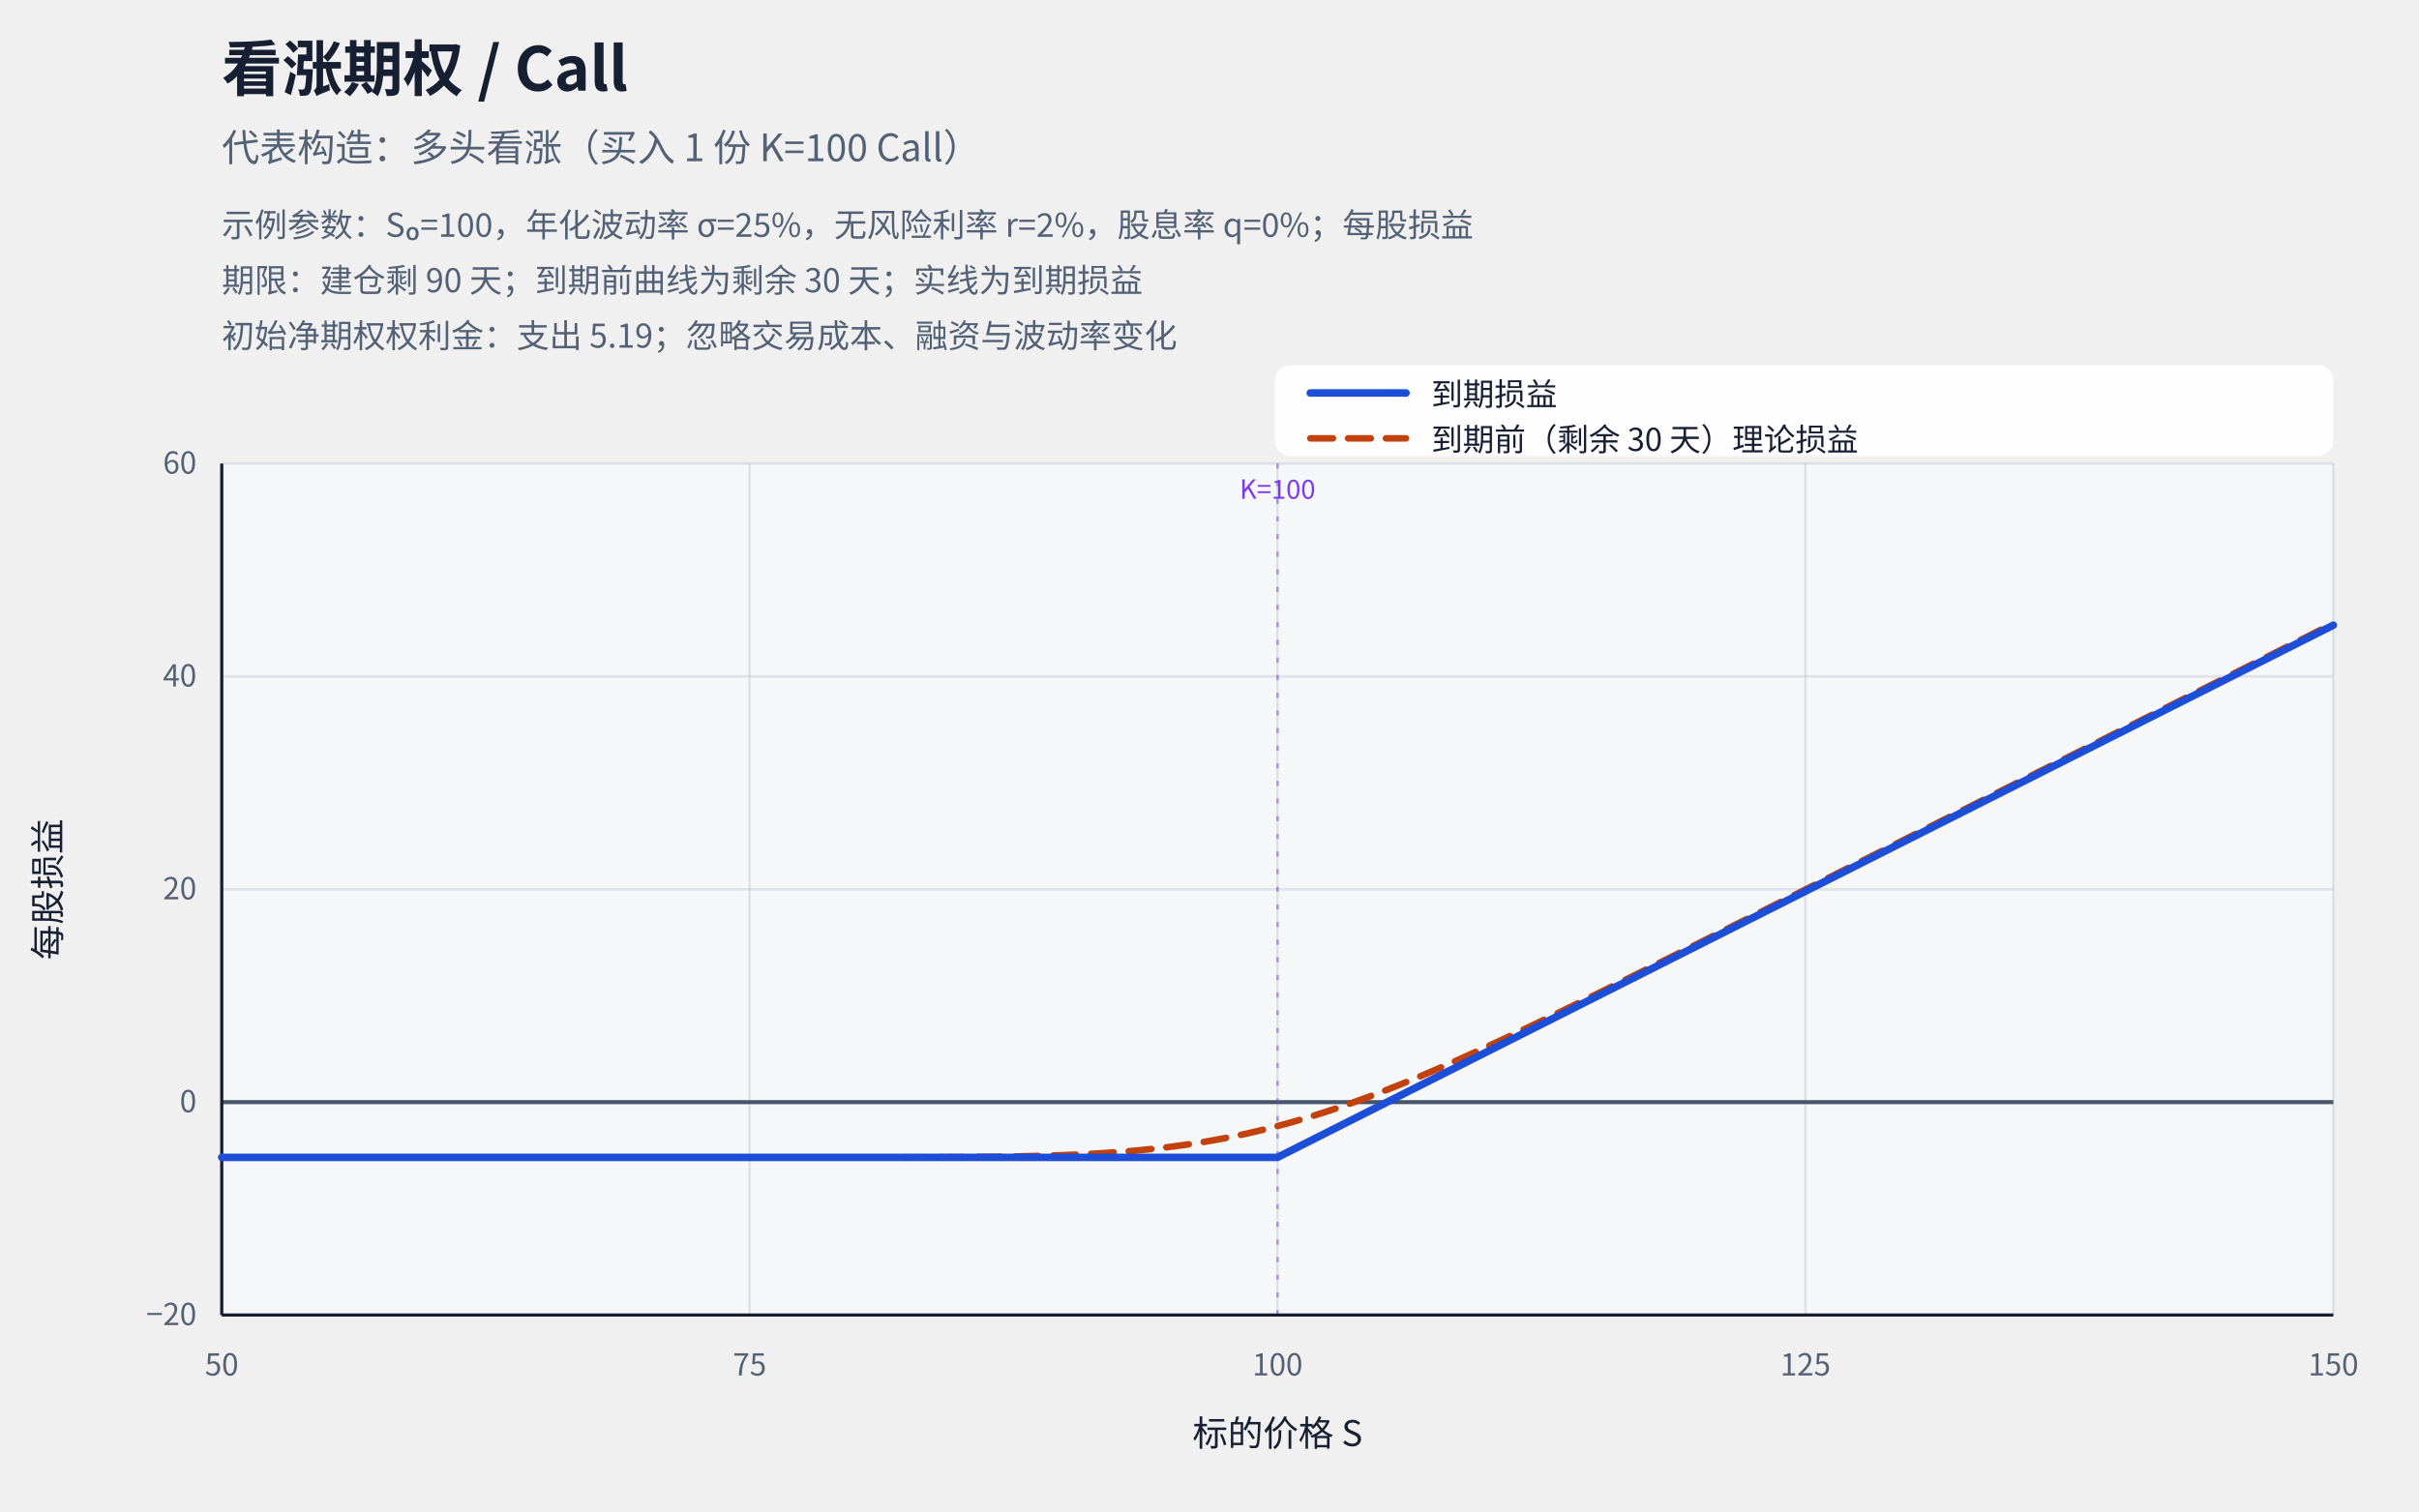
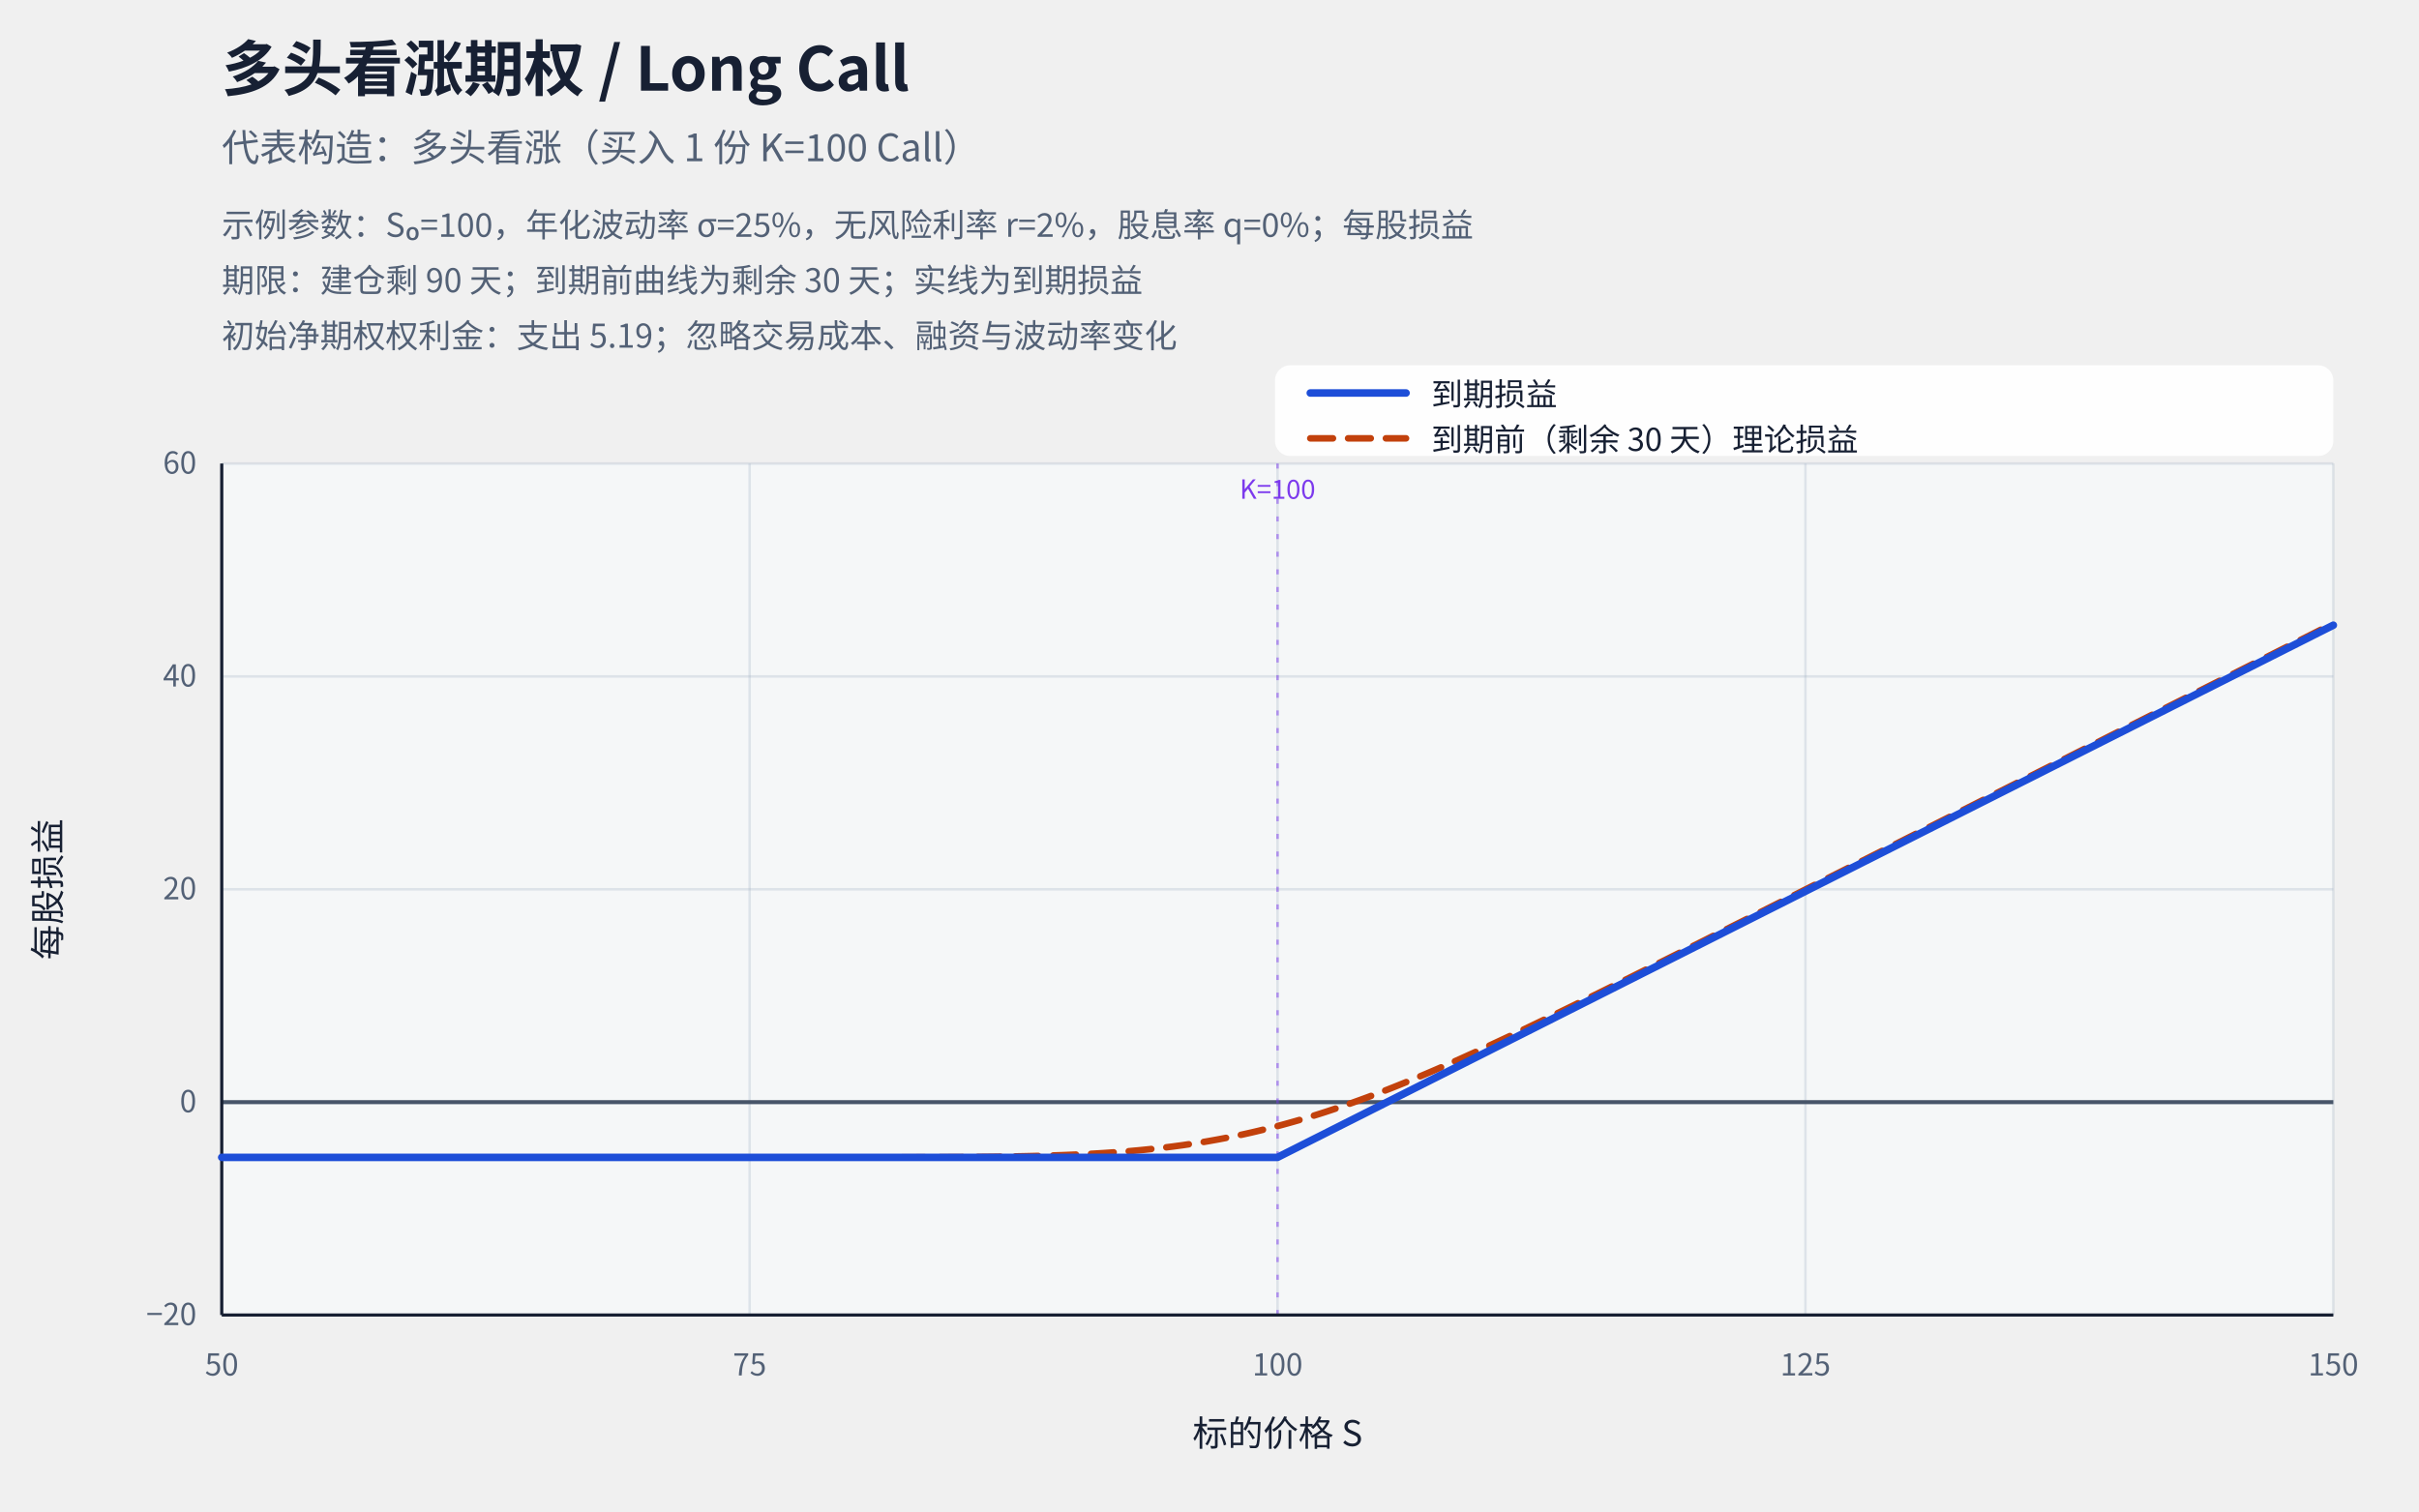
<svg xmlns="http://www.w3.org/2000/svg" width="960" height="600" viewBox="0 0 960 600" role="img" aria-labelledby="chart-title chart-desc">
  <style>
    :root { color-scheme: light dark; }
    text { font-family: -apple-system, BlinkMacSystemFont, 'Segoe UI', 'Noto Sans CJK SC', 'PingFang SC', sans-serif; fill:#172033; }
    .muted { fill:#536176; }
    .grid { stroke:#94a3b8; stroke-opacity:.24; stroke-width:1; }
    .axis { stroke:#172033; stroke-width:1.25; }
    .zero { stroke:#475569; stroke-width:1.6; }
    .strike { stroke:#7c3aed; stroke-width:1; stroke-dasharray:2 5; stroke-opacity:.48; }
    .strike-label { fill:#7c3aed; }
    .solid { fill:none; stroke:#1d4ed8; stroke-width:3; stroke-linecap:round; stroke-linejoin:round; }
    .before { fill:none; stroke:#c2410c; stroke-width:2.6; stroke-dasharray:9 6; stroke-linecap:round; stroke-linejoin:round; }
    .legend-bg { fill:#ffffff; fill-opacity:.92; }
    .plot-bg { fill:#f8fafc; fill-opacity:.65; }
    @media (prefers-color-scheme: dark) {
      text { fill:#e6edf7; }
      .muted { fill:#b2bfd2; }
      .grid { stroke:#64748b; }
      .axis { stroke:#e6edf7; }
      .zero { stroke:#cbd5e1; }
      .strike { stroke:#c4b5fd; }
      .strike-label { fill:#c4b5fd; }
      .solid { stroke:#60a5fa; }
      .before { stroke:#fb923c; }
      .legend-bg { fill:#171b22; }
      .plot-bg { fill:#111827; }
    }
  </style>
-   <text x="88" y="36" font-size="24" font-weight="700">看涨期权 / Call</text>
+   <text x="88" y="36" font-size="24" font-weight="700">多头看涨期权 / Long Call</text>
  <text x="88" y="64" font-size="15" class="muted">代表构造：多头看涨（买入 1 份 K=100 Call）</text>
  <text x="88" y="94" font-size="13" class="muted">示例参数：S₀=100，年化波动率 σ=25%，无风险利率 r=2%，股息率 q=0%；每股损益</text>
  <text x="88" y="116" font-size="13" class="muted">期限：建仓剩 90 天；到期前曲线为剩余 30 天；实线为到期损益</text>
  <text x="88" y="138" font-size="13" class="muted">初始净期权权利金：支出 5.19；忽略交易成本、融资与波动率变化</text>
  <rect x="506" y="145" width="420" height="36" rx="6" class="legend-bg" />
  <line x1="520" y1="156" x2="558" y2="156" class="solid" />
  <text x="568" y="161" font-size="12.5">到期损益</text>
  <line x1="520" y1="174" x2="558" y2="174" class="before" />
  <text x="568" y="179" font-size="12.5">到期前（剩余 30 天）理论损益</text>
  <rect x="88" y="184" width="838" height="338" class="plot-bg" />
  <line x1="88.00" y1="184" x2="88.00" y2="522" class="grid" />
  <text x="88.00" y="546" font-size="12" text-anchor="middle" class="muted">50</text>
  <line x1="297.50" y1="184" x2="297.50" y2="522" class="grid" />
  <text x="297.50" y="546" font-size="12" text-anchor="middle" class="muted">75</text>
  <line x1="507.00" y1="184" x2="507.00" y2="522" class="grid" />
  <text x="507.00" y="546" font-size="12" text-anchor="middle" class="muted">100</text>
  <line x1="716.50" y1="184" x2="716.50" y2="522" class="grid" />
  <text x="716.50" y="546" font-size="12" text-anchor="middle" class="muted">125</text>
  <line x1="926.00" y1="184" x2="926.00" y2="522" class="grid" />
  <text x="926.00" y="546" font-size="12" text-anchor="middle" class="muted">150</text>
  <line x1="88" y1="522.00" x2="926" y2="522.00" class="grid" />
  <text x="78" y="526.00" font-size="12" text-anchor="end" class="muted">−20</text>
  <line x1="88" y1="437.50" x2="926" y2="437.50" class="zero" />
  <text x="78" y="441.50" font-size="12" text-anchor="end" class="muted">0</text>
  <line x1="88" y1="353.00" x2="926" y2="353.00" class="grid" />
  <text x="78" y="357.00" font-size="12" text-anchor="end" class="muted">20</text>
  <line x1="88" y1="268.50" x2="926" y2="268.50" class="grid" />
  <text x="78" y="272.50" font-size="12" text-anchor="end" class="muted">40</text>
  <line x1="88" y1="184.00" x2="926" y2="184.00" class="grid" />
  <text x="78" y="188.00" font-size="12" text-anchor="end" class="muted">60</text>
  <line x1="507.00" y1="184" x2="507.00" y2="522" class="strike" />
  <text x="507.00" y="198" font-size="10.5" text-anchor="middle" class="strike-label">K=100</text>
  <line x1="88" y1="184" x2="88" y2="522" class="axis" />
  <line x1="88" y1="522" x2="926" y2="522" class="axis" />
  <path d="M 88.00,459.42 L 90.09,459.42 L 92.19,459.42 L 94.28,459.42 L 96.38,459.42 L 98.47,459.42 L 100.57,459.42 L 102.67,459.42 L 104.76,459.42 L 106.86,459.42 L 108.95,459.42 L 111.05,459.42 L 113.14,459.42 L 115.23,459.42 L 117.33,459.42 L 119.42,459.42 L 121.52,459.42 L 123.62,459.42 L 125.71,459.42 L 127.81,459.42 L 129.90,459.42 L 132.00,459.42 L 134.09,459.42 L 136.19,459.42 L 138.28,459.42 L 140.38,459.42 L 142.47,459.42 L 144.56,459.42 L 146.66,459.42 L 148.75,459.42 L 150.85,459.42 L 152.94,459.42 L 155.04,459.42 L 157.13,459.42 L 159.23,459.42 L 161.32,459.42 L 163.42,459.42 L 165.51,459.42 L 167.61,459.42 L 169.70,459.42 L 171.80,459.42 L 173.89,459.42 L 175.99,459.42 L 178.08,459.42 L 180.18,459.42 L 182.28,459.42 L 184.37,459.42 L 186.46,459.42 L 188.56,459.42 L 190.66,459.42 L 192.75,459.42 L 194.84,459.42 L 196.94,459.42 L 199.04,459.42 L 201.13,459.42 L 203.23,459.42 L 205.32,459.42 L 207.41,459.42 L 209.51,459.42 L 211.60,459.42 L 213.70,459.42 L 215.80,459.42 L 217.89,459.42 L 219.99,459.42 L 222.08,459.42 L 224.18,459.42 L 226.27,459.42 L 228.37,459.42 L 230.46,459.42 L 232.55,459.42 L 234.65,459.42 L 236.75,459.42 L 238.84,459.42 L 240.94,459.42 L 243.03,459.42 L 245.12,459.42 L 247.22,459.42 L 249.31,459.42 L 251.41,459.42 L 253.50,459.42 L 255.60,459.42 L 257.70,459.42 L 259.79,459.42 L 261.88,459.42 L 263.98,459.42 L 266.07,459.42 L 268.17,459.42 L 270.26,459.42 L 272.36,459.42 L 274.46,459.42 L 276.55,459.42 L 278.64,459.42 L 280.74,459.42 L 282.84,459.42 L 284.93,459.42 L 287.02,459.42 L 289.12,459.42 L 291.22,459.42 L 293.31,459.41 L 295.40,459.41 L 297.50,459.41 L 299.60,459.41 L 301.69,459.41 L 303.78,459.41 L 305.88,459.41 L 307.98,459.41 L 310.07,459.41 L 312.17,459.41 L 314.26,459.41 L 316.36,459.41 L 318.45,459.41 L 320.55,459.41 L 322.64,459.41 L 324.74,459.41 L 326.83,459.41 L 328.92,459.41 L 331.02,459.41 L 333.12,459.41 L 335.21,459.41 L 337.30,459.41 L 339.40,459.41 L 341.50,459.41 L 343.59,459.40 L 345.69,459.40 L 347.78,459.40 L 349.88,459.40 L 351.97,459.40 L 354.06,459.39 L 356.16,459.39 L 358.25,459.39 L 360.35,459.38 L 362.44,459.38 L 364.54,459.37 L 366.63,459.37 L 368.73,459.36 L 370.83,459.35 L 372.92,459.34 L 375.02,459.33 L 377.11,459.32 L 379.20,459.31 L 381.30,459.30 L 383.39,459.28 L 385.49,459.26 L 387.58,459.24 L 389.68,459.22 L 391.77,459.20 L 393.87,459.18 L 395.96,459.15 L 398.06,459.12 L 400.15,459.09 L 402.25,459.05 L 404.35,459.01 L 406.44,458.97 L 408.54,458.92 L 410.63,458.87 L 412.73,458.82 L 414.82,458.76 L 416.92,458.69 L 419.01,458.62 L 421.11,458.55 L 423.20,458.47 L 425.30,458.38 L 427.39,458.29 L 429.48,458.19 L 431.58,458.08 L 433.67,457.97 L 435.77,457.85 L 437.87,457.72 L 439.96,457.58 L 442.06,457.43 L 444.15,457.28 L 446.25,457.11 L 448.34,456.94 L 450.44,456.75 L 452.53,456.56 L 454.62,456.35 L 456.72,456.13 L 458.81,455.91 L 460.91,455.67 L 463.00,455.41 L 465.10,455.15 L 467.19,454.87 L 469.29,454.59 L 471.38,454.28 L 473.48,453.97 L 475.58,453.64 L 477.67,453.30 L 479.77,452.94 L 481.86,452.57 L 483.95,452.19 L 486.05,451.79 L 488.14,451.38 L 490.24,450.95 L 492.33,450.51 L 494.43,450.05 L 496.52,449.58 L 498.62,449.09 L 500.71,448.59 L 502.81,448.07 L 504.90,447.54 L 507.00,447.00 L 509.09,446.44 L 511.19,445.86 L 513.28,445.27 L 515.38,444.67 L 517.47,444.05 L 519.57,443.42 L 521.66,442.77 L 523.76,442.11 L 525.86,441.44 L 527.95,440.75 L 530.04,440.05 L 532.14,439.34 L 534.23,438.61 L 536.33,437.87 L 538.42,437.12 L 540.52,436.36 L 542.62,435.59 L 544.71,434.80 L 546.81,434.00 L 548.90,433.20 L 551.00,432.38 L 553.09,431.55 L 555.18,430.71 L 557.28,429.86 L 559.38,429.00 L 561.47,428.13 L 563.57,427.26 L 565.66,426.37 L 567.75,425.48 L 569.85,424.58 L 571.94,423.67 L 574.04,422.75 L 576.13,421.83 L 578.23,420.90 L 580.33,419.96 L 582.42,419.01 L 584.52,418.06 L 586.61,417.11 L 588.71,416.15 L 590.80,415.18 L 592.89,414.21 L 594.99,413.23 L 597.09,412.25 L 599.18,411.27 L 601.28,410.28 L 603.37,409.28 L 605.47,408.29 L 607.56,407.28 L 609.66,406.28 L 611.75,405.27 L 613.84,404.26 L 615.94,403.25 L 618.03,402.23 L 620.13,401.21 L 622.22,400.19 L 624.32,399.17 L 626.41,398.14 L 628.51,397.11 L 630.61,396.08 L 632.70,395.05 L 634.79,394.02 L 636.89,392.98 L 638.99,391.94 L 641.08,390.91 L 643.17,389.87 L 645.27,388.83 L 647.37,387.79 L 649.46,386.74 L 651.55,385.70 L 653.65,384.65 L 655.75,383.61 L 657.84,382.56 L 659.93,381.51 L 662.03,380.47 L 664.12,379.42 L 666.22,378.37 L 668.32,377.32 L 670.41,376.27 L 672.50,375.22 L 674.60,374.17 L 676.70,373.12 L 678.79,372.06 L 680.88,371.01 L 682.98,369.96 L 685.08,368.91 L 687.17,367.85 L 689.26,366.80 L 691.36,365.75 L 693.46,364.69 L 695.55,363.64 L 697.64,362.58 L 699.74,361.53 L 701.84,360.47 L 703.93,359.42 L 706.03,358.36 L 708.12,357.31 L 710.22,356.25 L 712.31,355.20 L 714.41,354.14 L 716.50,353.09 L 718.59,352.03 L 720.69,350.98 L 722.78,349.92 L 724.88,348.87 L 726.97,347.81 L 729.07,346.75 L 731.16,345.70 L 733.26,344.64 L 735.36,343.59 L 737.45,342.53 L 739.54,341.47 L 741.64,340.42 L 743.74,339.36 L 745.83,338.31 L 747.92,337.25 L 750.02,336.19 L 752.12,335.14 L 754.21,334.08 L 756.30,333.03 L 758.40,331.97 L 760.50,330.91 L 762.59,329.86 L 764.68,328.80 L 766.78,327.75 L 768.88,326.69 L 770.97,325.63 L 773.07,324.58 L 775.16,323.52 L 777.25,322.46 L 779.35,321.41 L 781.45,320.35 L 783.54,319.30 L 785.63,318.24 L 787.73,317.18 L 789.83,316.13 L 791.92,315.07 L 794.01,314.01 L 796.11,312.96 L 798.21,311.90 L 800.30,310.85 L 802.39,309.79 L 804.49,308.73 L 806.59,307.68 L 808.68,306.62 L 810.78,305.56 L 812.87,304.51 L 814.97,303.45 L 817.06,302.40 L 819.16,301.34 L 821.25,300.28 L 823.34,299.23 L 825.44,298.17 L 827.53,297.11 L 829.63,296.06 L 831.72,295.00 L 833.82,293.95 L 835.91,292.89 L 838.01,291.83 L 840.11,290.78 L 842.20,289.72 L 844.29,288.66 L 846.39,287.61 L 848.49,286.55 L 850.58,285.50 L 852.67,284.44 L 854.77,283.38 L 856.87,282.33 L 858.96,281.27 L 861.05,280.21 L 863.15,279.16 L 865.25,278.10 L 867.34,277.05 L 869.43,275.99 L 871.53,274.93 L 873.62,273.88 L 875.72,272.82 L 877.82,271.76 L 879.91,270.71 L 882.00,269.65 L 884.10,268.60 L 886.20,267.54 L 888.29,266.48 L 890.38,265.43 L 892.48,264.37 L 894.58,263.31 L 896.67,262.26 L 898.76,261.20 L 900.86,260.15 L 902.96,259.09 L 905.05,258.03 L 907.14,256.98 L 909.24,255.92 L 911.34,254.86 L 913.43,253.81 L 915.53,252.75 L 917.62,251.70 L 919.72,250.64 L 921.81,249.58 L 923.91,248.53 L 926.00,247.47" class="before" />
  <path d="M 88.00,459.42 L 90.09,459.42 L 92.19,459.42 L 94.28,459.42 L 96.38,459.42 L 98.47,459.42 L 100.57,459.42 L 102.67,459.42 L 104.76,459.42 L 106.86,459.42 L 108.95,459.42 L 111.05,459.42 L 113.14,459.42 L 115.23,459.42 L 117.33,459.42 L 119.42,459.42 L 121.52,459.42 L 123.62,459.42 L 125.71,459.42 L 127.81,459.42 L 129.90,459.42 L 132.00,459.42 L 134.09,459.42 L 136.19,459.42 L 138.28,459.42 L 140.38,459.42 L 142.47,459.42 L 144.56,459.42 L 146.66,459.42 L 148.75,459.42 L 150.85,459.42 L 152.94,459.42 L 155.04,459.42 L 157.13,459.42 L 159.23,459.42 L 161.32,459.42 L 163.42,459.42 L 165.51,459.42 L 167.61,459.42 L 169.70,459.42 L 171.80,459.42 L 173.89,459.42 L 175.99,459.42 L 178.08,459.42 L 180.18,459.42 L 182.28,459.42 L 184.37,459.42 L 186.46,459.42 L 188.56,459.42 L 190.66,459.42 L 192.75,459.42 L 194.84,459.42 L 196.94,459.42 L 199.04,459.42 L 201.13,459.42 L 203.23,459.42 L 205.32,459.42 L 207.41,459.42 L 209.51,459.42 L 211.60,459.42 L 213.70,459.42 L 215.80,459.42 L 217.89,459.42 L 219.99,459.42 L 222.08,459.42 L 224.18,459.42 L 226.27,459.42 L 228.37,459.42 L 230.46,459.42 L 232.55,459.42 L 234.65,459.42 L 236.75,459.42 L 238.84,459.42 L 240.94,459.42 L 243.03,459.42 L 245.12,459.42 L 247.22,459.42 L 249.31,459.42 L 251.41,459.42 L 253.50,459.42 L 255.60,459.42 L 257.70,459.42 L 259.79,459.42 L 261.88,459.42 L 263.98,459.42 L 266.07,459.42 L 268.17,459.42 L 270.26,459.42 L 272.36,459.42 L 274.46,459.42 L 276.55,459.42 L 278.64,459.42 L 280.74,459.42 L 282.84,459.42 L 284.93,459.42 L 287.02,459.42 L 289.12,459.42 L 291.22,459.42 L 293.31,459.42 L 295.40,459.42 L 297.50,459.42 L 299.60,459.42 L 301.69,459.42 L 303.78,459.42 L 305.88,459.42 L 307.98,459.42 L 310.07,459.42 L 312.17,459.42 L 314.26,459.42 L 316.36,459.42 L 318.45,459.42 L 320.55,459.42 L 322.64,459.42 L 324.74,459.42 L 326.83,459.42 L 328.92,459.42 L 331.02,459.42 L 333.12,459.42 L 335.21,459.42 L 337.30,459.42 L 339.40,459.42 L 341.50,459.42 L 343.59,459.42 L 345.69,459.42 L 347.78,459.42 L 349.88,459.42 L 351.97,459.42 L 354.06,459.42 L 356.16,459.42 L 358.25,459.42 L 360.35,459.42 L 362.44,459.42 L 364.54,459.42 L 366.63,459.42 L 368.73,459.42 L 370.83,459.42 L 372.92,459.42 L 375.02,459.42 L 377.11,459.42 L 379.20,459.42 L 381.30,459.42 L 383.39,459.42 L 385.49,459.42 L 387.58,459.42 L 389.68,459.42 L 391.77,459.42 L 393.87,459.42 L 395.96,459.42 L 398.06,459.42 L 400.15,459.42 L 402.25,459.42 L 404.35,459.42 L 406.44,459.42 L 408.54,459.42 L 410.63,459.42 L 412.73,459.42 L 414.82,459.42 L 416.92,459.42 L 419.01,459.42 L 421.11,459.42 L 423.20,459.42 L 425.30,459.42 L 427.39,459.42 L 429.48,459.42 L 431.58,459.42 L 433.67,459.42 L 435.77,459.42 L 437.87,459.42 L 439.96,459.42 L 442.06,459.42 L 444.15,459.42 L 446.25,459.42 L 448.34,459.42 L 450.44,459.42 L 452.53,459.42 L 454.62,459.42 L 456.72,459.42 L 458.81,459.42 L 460.91,459.42 L 463.00,459.42 L 465.10,459.42 L 467.19,459.42 L 469.29,459.42 L 471.38,459.42 L 473.48,459.42 L 475.58,459.42 L 477.67,459.42 L 479.77,459.42 L 481.86,459.42 L 483.95,459.42 L 486.05,459.42 L 488.14,459.42 L 490.24,459.42 L 492.33,459.42 L 494.43,459.42 L 496.52,459.42 L 498.62,459.42 L 500.71,459.42 L 502.81,459.42 L 504.90,459.42 L 507.00,459.42 L 509.09,458.36 L 511.19,457.30 L 513.28,456.25 L 515.38,455.19 L 517.47,454.13 L 519.57,453.08 L 521.66,452.02 L 523.76,450.97 L 525.86,449.91 L 527.95,448.85 L 530.04,447.80 L 532.14,446.74 L 534.23,445.68 L 536.33,444.63 L 538.42,443.57 L 540.52,442.52 L 542.62,441.46 L 544.71,440.40 L 546.81,439.35 L 548.90,438.29 L 551.00,437.23 L 553.09,436.18 L 555.18,435.12 L 557.28,434.07 L 559.38,433.01 L 561.47,431.95 L 563.57,430.90 L 565.66,429.84 L 567.75,428.78 L 569.85,427.73 L 571.94,426.67 L 574.04,425.62 L 576.13,424.56 L 578.23,423.50 L 580.33,422.45 L 582.42,421.39 L 584.52,420.33 L 586.61,419.28 L 588.71,418.22 L 590.80,417.17 L 592.89,416.11 L 594.99,415.05 L 597.09,414.00 L 599.18,412.94 L 601.28,411.88 L 603.37,410.83 L 605.47,409.77 L 607.56,408.72 L 609.66,407.66 L 611.75,406.60 L 613.84,405.55 L 615.94,404.49 L 618.03,403.43 L 620.13,402.38 L 622.22,401.32 L 624.32,400.27 L 626.41,399.21 L 628.51,398.15 L 630.61,397.10 L 632.70,396.04 L 634.79,394.98 L 636.89,393.93 L 638.99,392.87 L 641.08,391.82 L 643.17,390.76 L 645.27,389.70 L 647.37,388.65 L 649.46,387.59 L 651.55,386.53 L 653.65,385.48 L 655.75,384.42 L 657.84,383.37 L 659.93,382.31 L 662.03,381.25 L 664.12,380.20 L 666.22,379.14 L 668.32,378.08 L 670.41,377.03 L 672.50,375.97 L 674.60,374.92 L 676.70,373.86 L 678.79,372.80 L 680.88,371.75 L 682.98,370.69 L 685.08,369.63 L 687.17,368.58 L 689.26,367.52 L 691.36,366.47 L 693.46,365.41 L 695.55,364.35 L 697.64,363.30 L 699.74,362.24 L 701.84,361.18 L 703.93,360.13 L 706.03,359.07 L 708.12,358.02 L 710.22,356.96 L 712.31,355.90 L 714.41,354.85 L 716.50,353.79 L 718.59,352.73 L 720.69,351.68 L 722.78,350.62 L 724.88,349.57 L 726.97,348.51 L 729.07,347.45 L 731.16,346.40 L 733.26,345.34 L 735.36,344.28 L 737.45,343.23 L 739.54,342.17 L 741.64,341.12 L 743.74,340.06 L 745.83,339.00 L 747.92,337.95 L 750.02,336.89 L 752.12,335.83 L 754.21,334.78 L 756.30,333.72 L 758.40,332.67 L 760.50,331.61 L 762.59,330.55 L 764.68,329.50 L 766.78,328.44 L 768.88,327.38 L 770.97,326.33 L 773.07,325.27 L 775.16,324.22 L 777.25,323.16 L 779.35,322.10 L 781.45,321.05 L 783.54,319.99 L 785.63,318.93 L 787.73,317.88 L 789.83,316.82 L 791.92,315.77 L 794.01,314.71 L 796.11,313.65 L 798.21,312.60 L 800.30,311.54 L 802.39,310.48 L 804.49,309.43 L 806.59,308.37 L 808.68,307.32 L 810.78,306.26 L 812.87,305.20 L 814.97,304.15 L 817.06,303.09 L 819.16,302.03 L 821.25,300.98 L 823.34,299.92 L 825.44,298.87 L 827.53,297.81 L 829.63,296.75 L 831.72,295.70 L 833.82,294.64 L 835.91,293.58 L 838.01,292.53 L 840.11,291.47 L 842.20,290.42 L 844.29,289.36 L 846.39,288.30 L 848.49,287.25 L 850.58,286.19 L 852.67,285.13 L 854.77,284.08 L 856.87,283.02 L 858.96,281.97 L 861.05,280.91 L 863.15,279.85 L 865.25,278.80 L 867.34,277.74 L 869.43,276.68 L 871.53,275.63 L 873.62,274.57 L 875.72,273.52 L 877.82,272.46 L 879.91,271.40 L 882.00,270.35 L 884.10,269.29 L 886.20,268.23 L 888.29,267.18 L 890.38,266.12 L 892.48,265.07 L 894.58,264.01 L 896.67,262.95 L 898.76,261.90 L 900.86,260.84 L 902.96,259.78 L 905.05,258.73 L 907.14,257.67 L 909.24,256.62 L 911.34,255.56 L 913.43,254.50 L 915.53,253.45 L 917.62,252.39 L 919.72,251.33 L 921.81,250.28 L 923.91,249.22 L 926.00,248.17" class="solid" />
  <text x="507.00" y="574" font-size="14" text-anchor="middle">标的价格 S</text>
  <text x="24" y="353.00" font-size="14" text-anchor="middle" transform="rotate(-90 24 353.00)">每股损益</text>
</svg>
